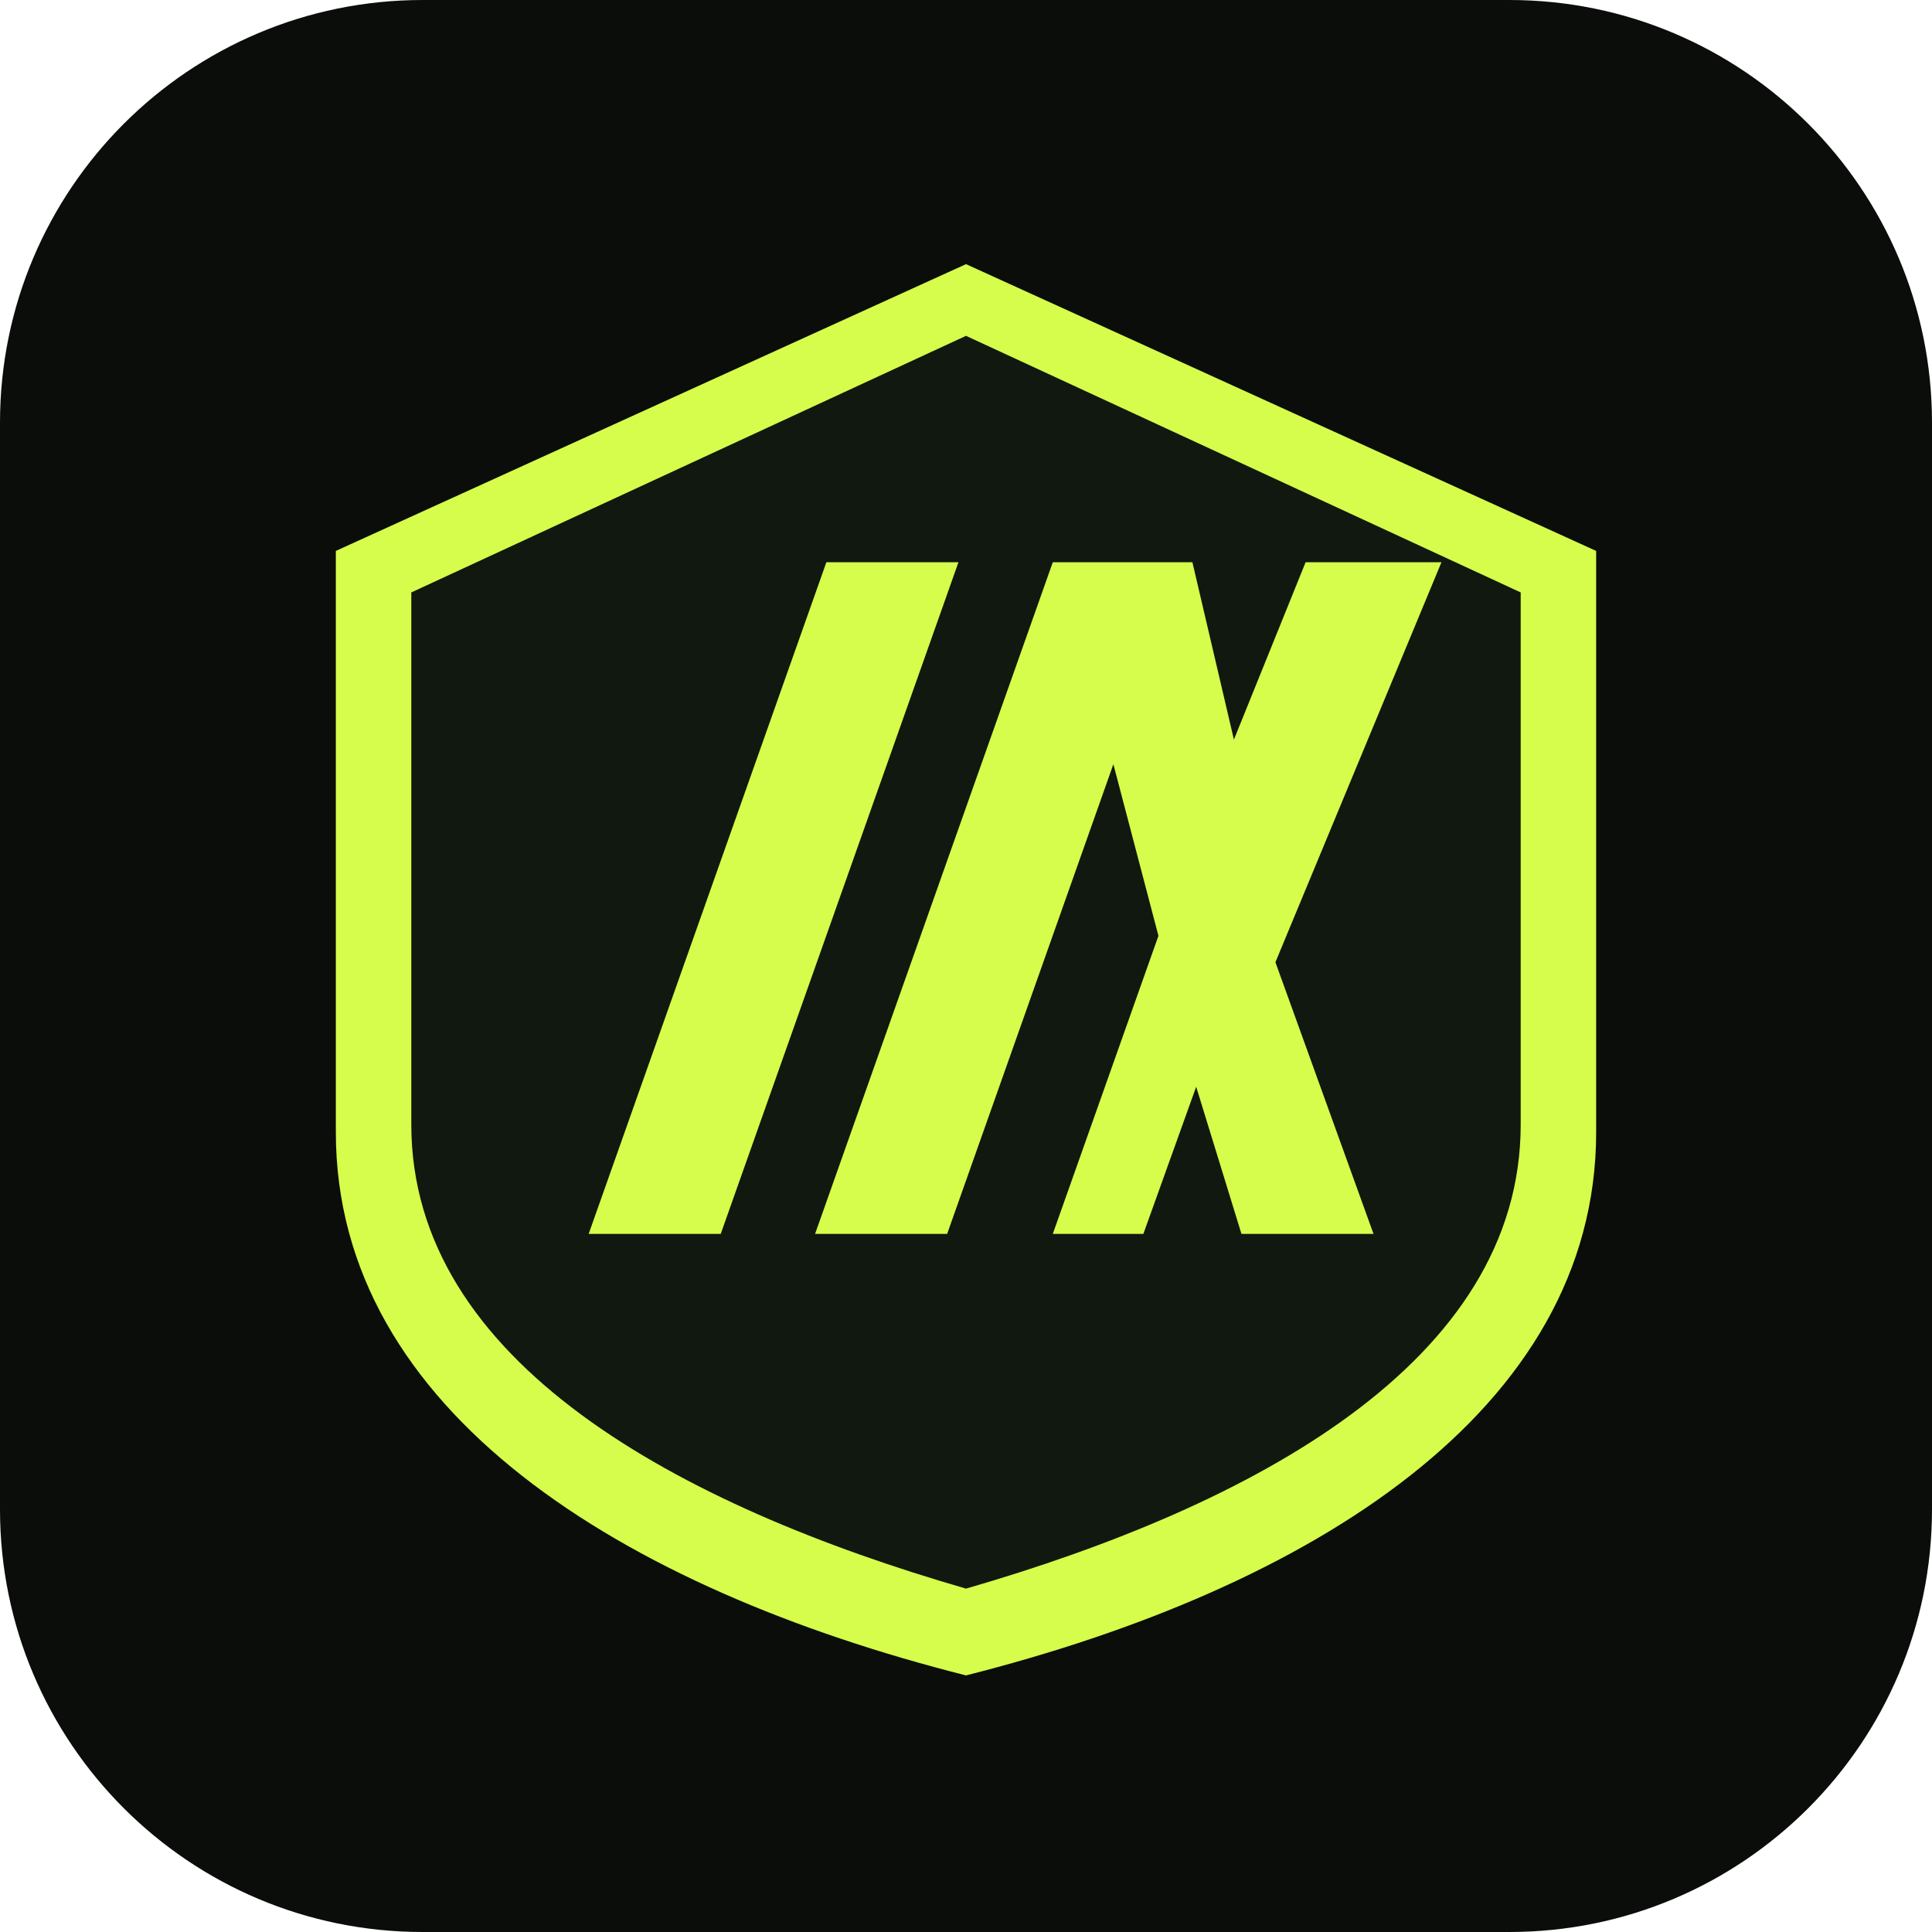
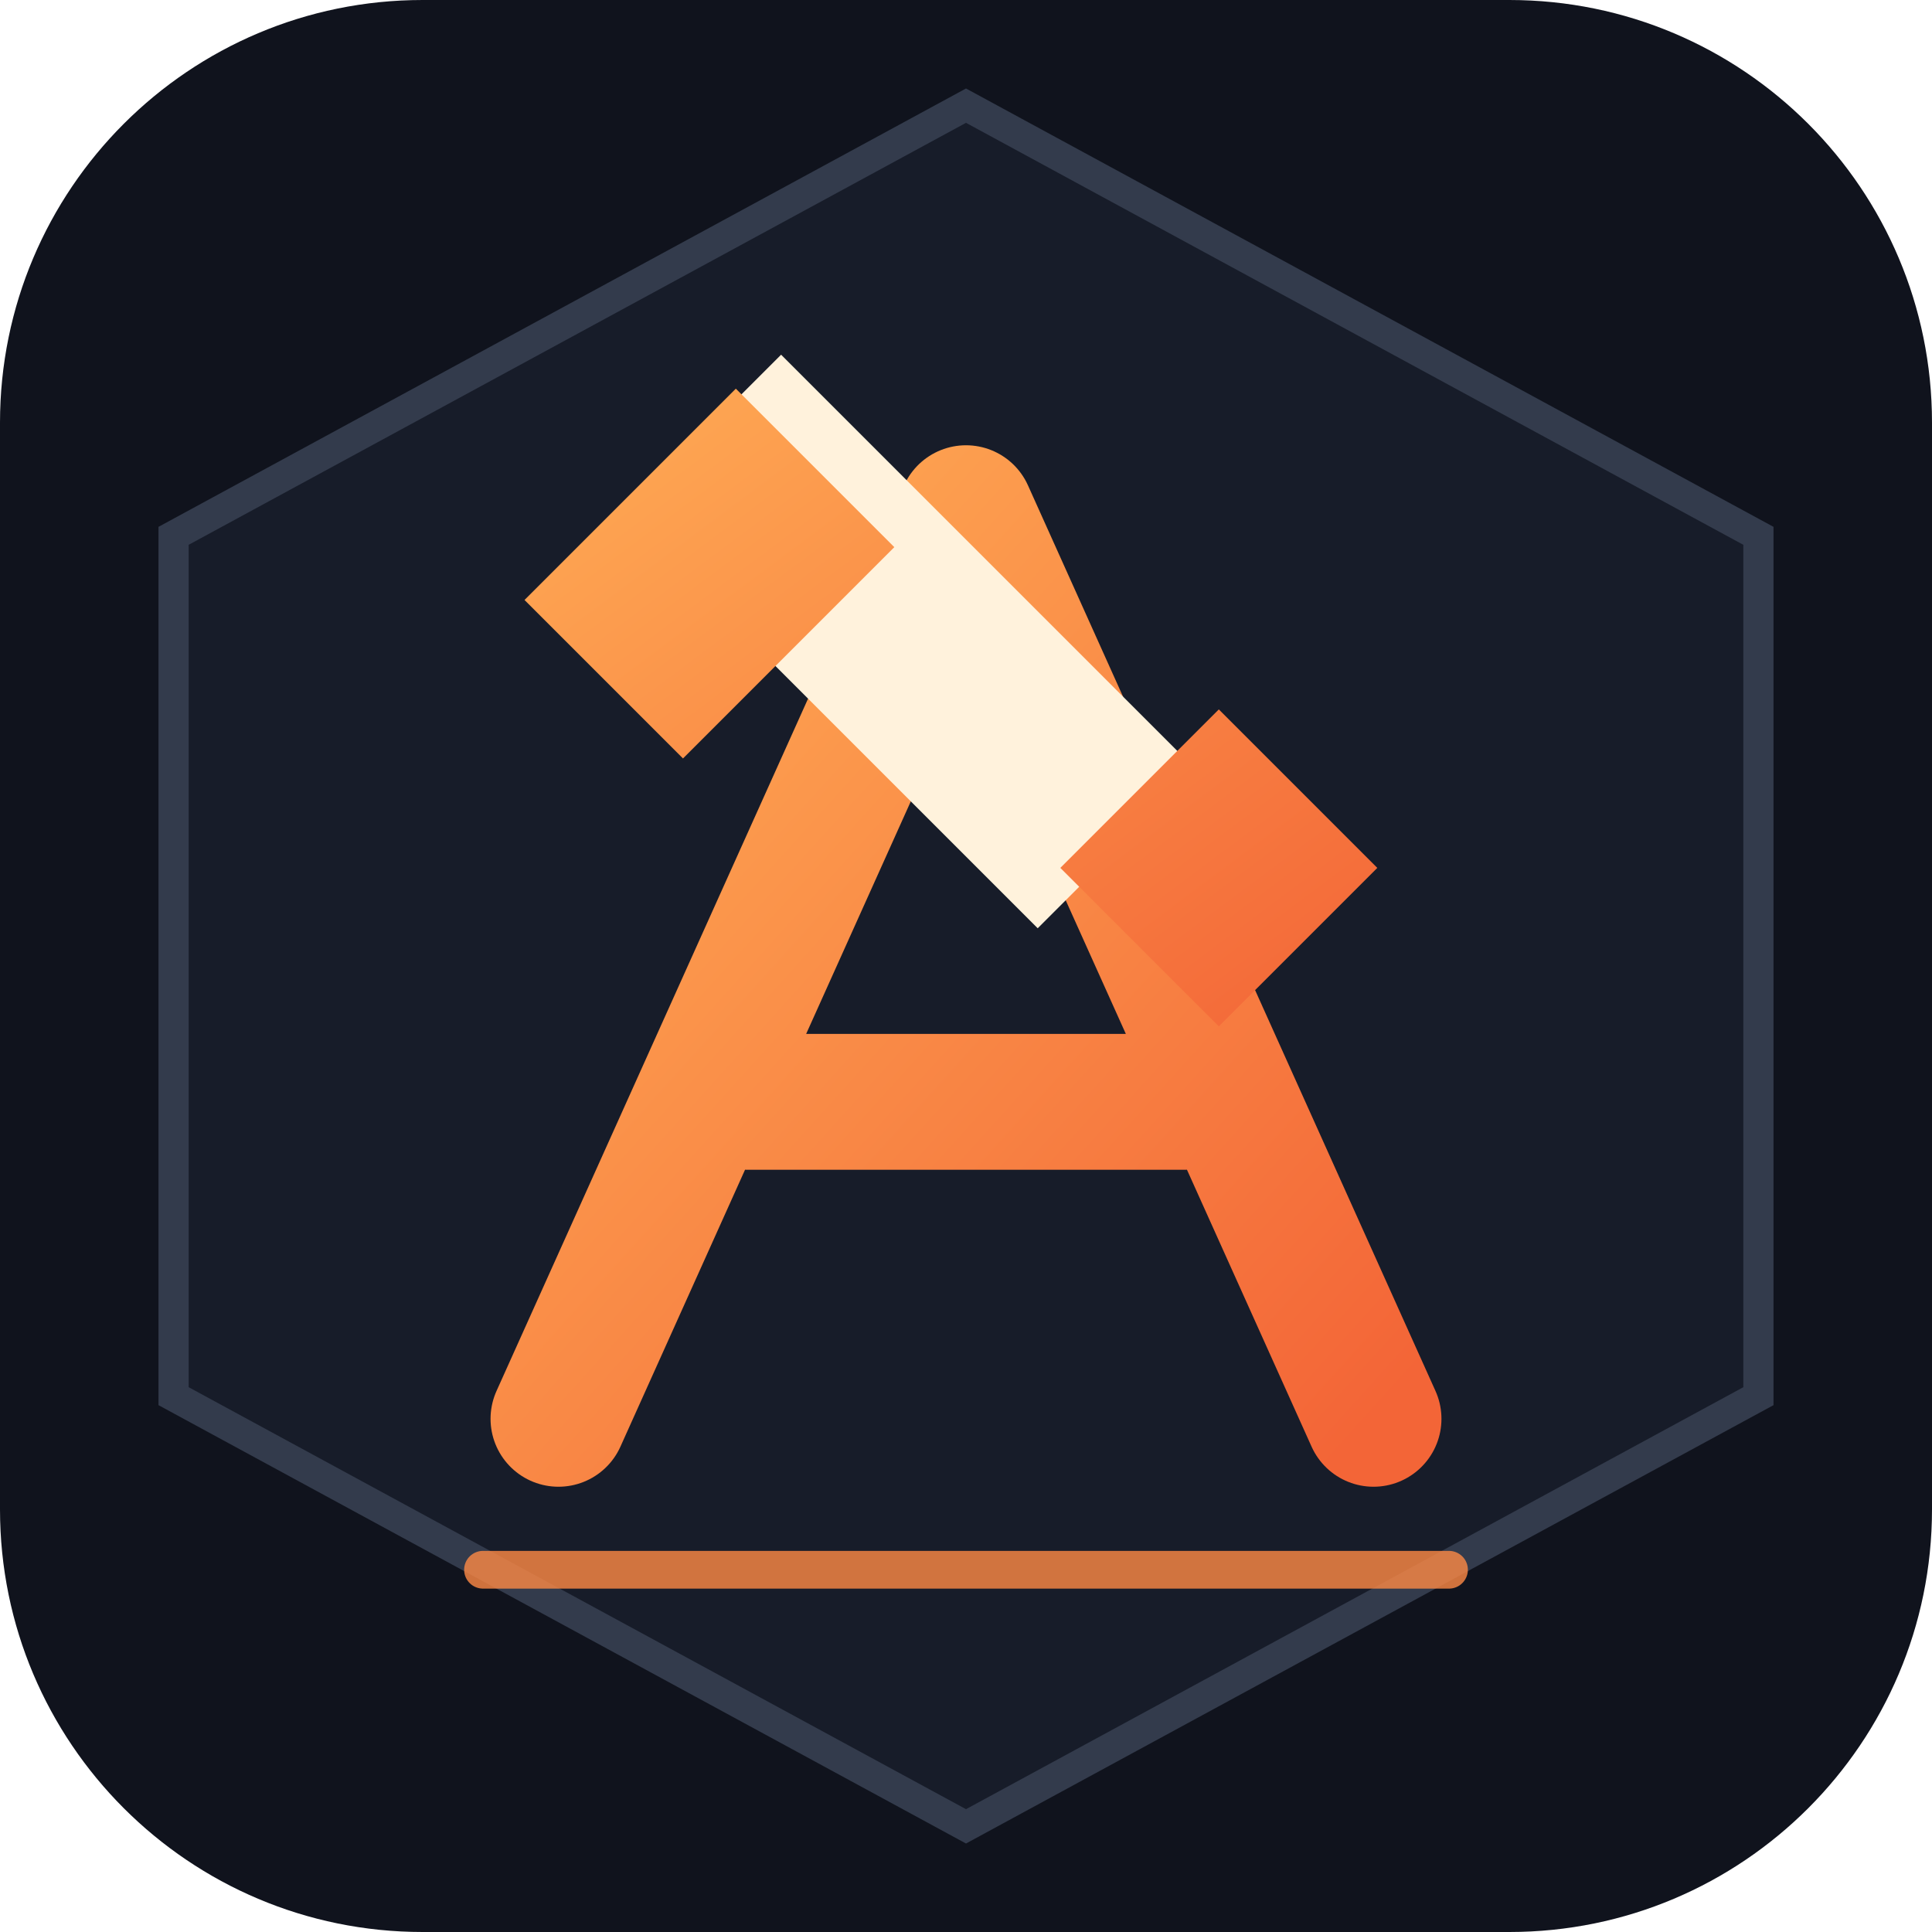
<svg xmlns="http://www.w3.org/2000/svg" width="512" height="512" viewBox="0 0 512 512">
-   <rect width="512" height="512" rx="112" fill="#0b0d0a" />
-   <path d="M256 70 423 146v154c0 74-76 121-167 144-91-23-167-70-167-144V146Z" fill="#d6fd4b" />
-   <path d="M256 89 403 157v141c0 63-71 101-147 123-76-22-147-60-147-123V157Z" fill="#11180f" />
-   <path d="m156 327 63-178h35l-63 178Zm60 0 63-178h35l-63 178Zm63 0 28-79-26-99h35l11 47 19-47h36l-44 106 26 72h-35l-12-39-14 39Z" fill="#d6fd4b" />
+   <defs>
+     <linearGradient id="a" x1="0" y1="0" x2="1" y2="1">
+       <stop stop-color="#ffad55" />
+       <stop offset="1" stop-color="#f36537" />
+     </linearGradient>
+   </defs>
+   <rect width="512" height="512" rx="112" fill="#10131d" />
+   <path d="M256 28 466 142v228L256 484 46 370V142Z" fill="#171c29" stroke="#333b4c" stroke-width="8" />
+   <path d="m148 376 108-240 108 240M198 292h116" fill="none" stroke="url(#a)" stroke-width="36" stroke-linecap="round" stroke-linejoin="round" />
+   <path d="m165 136 42-42 110 110-42 42z" fill="#fff2dc" />
+   <path d="m139 159 56-56 42 42-56 56zM281 230l42-42 42 42-42 42z" fill="url(#a)" />
+   <path d="M128 416h256" stroke="#ff8a45" stroke-width="10" stroke-linecap="round" opacity=".8" />
</svg>
